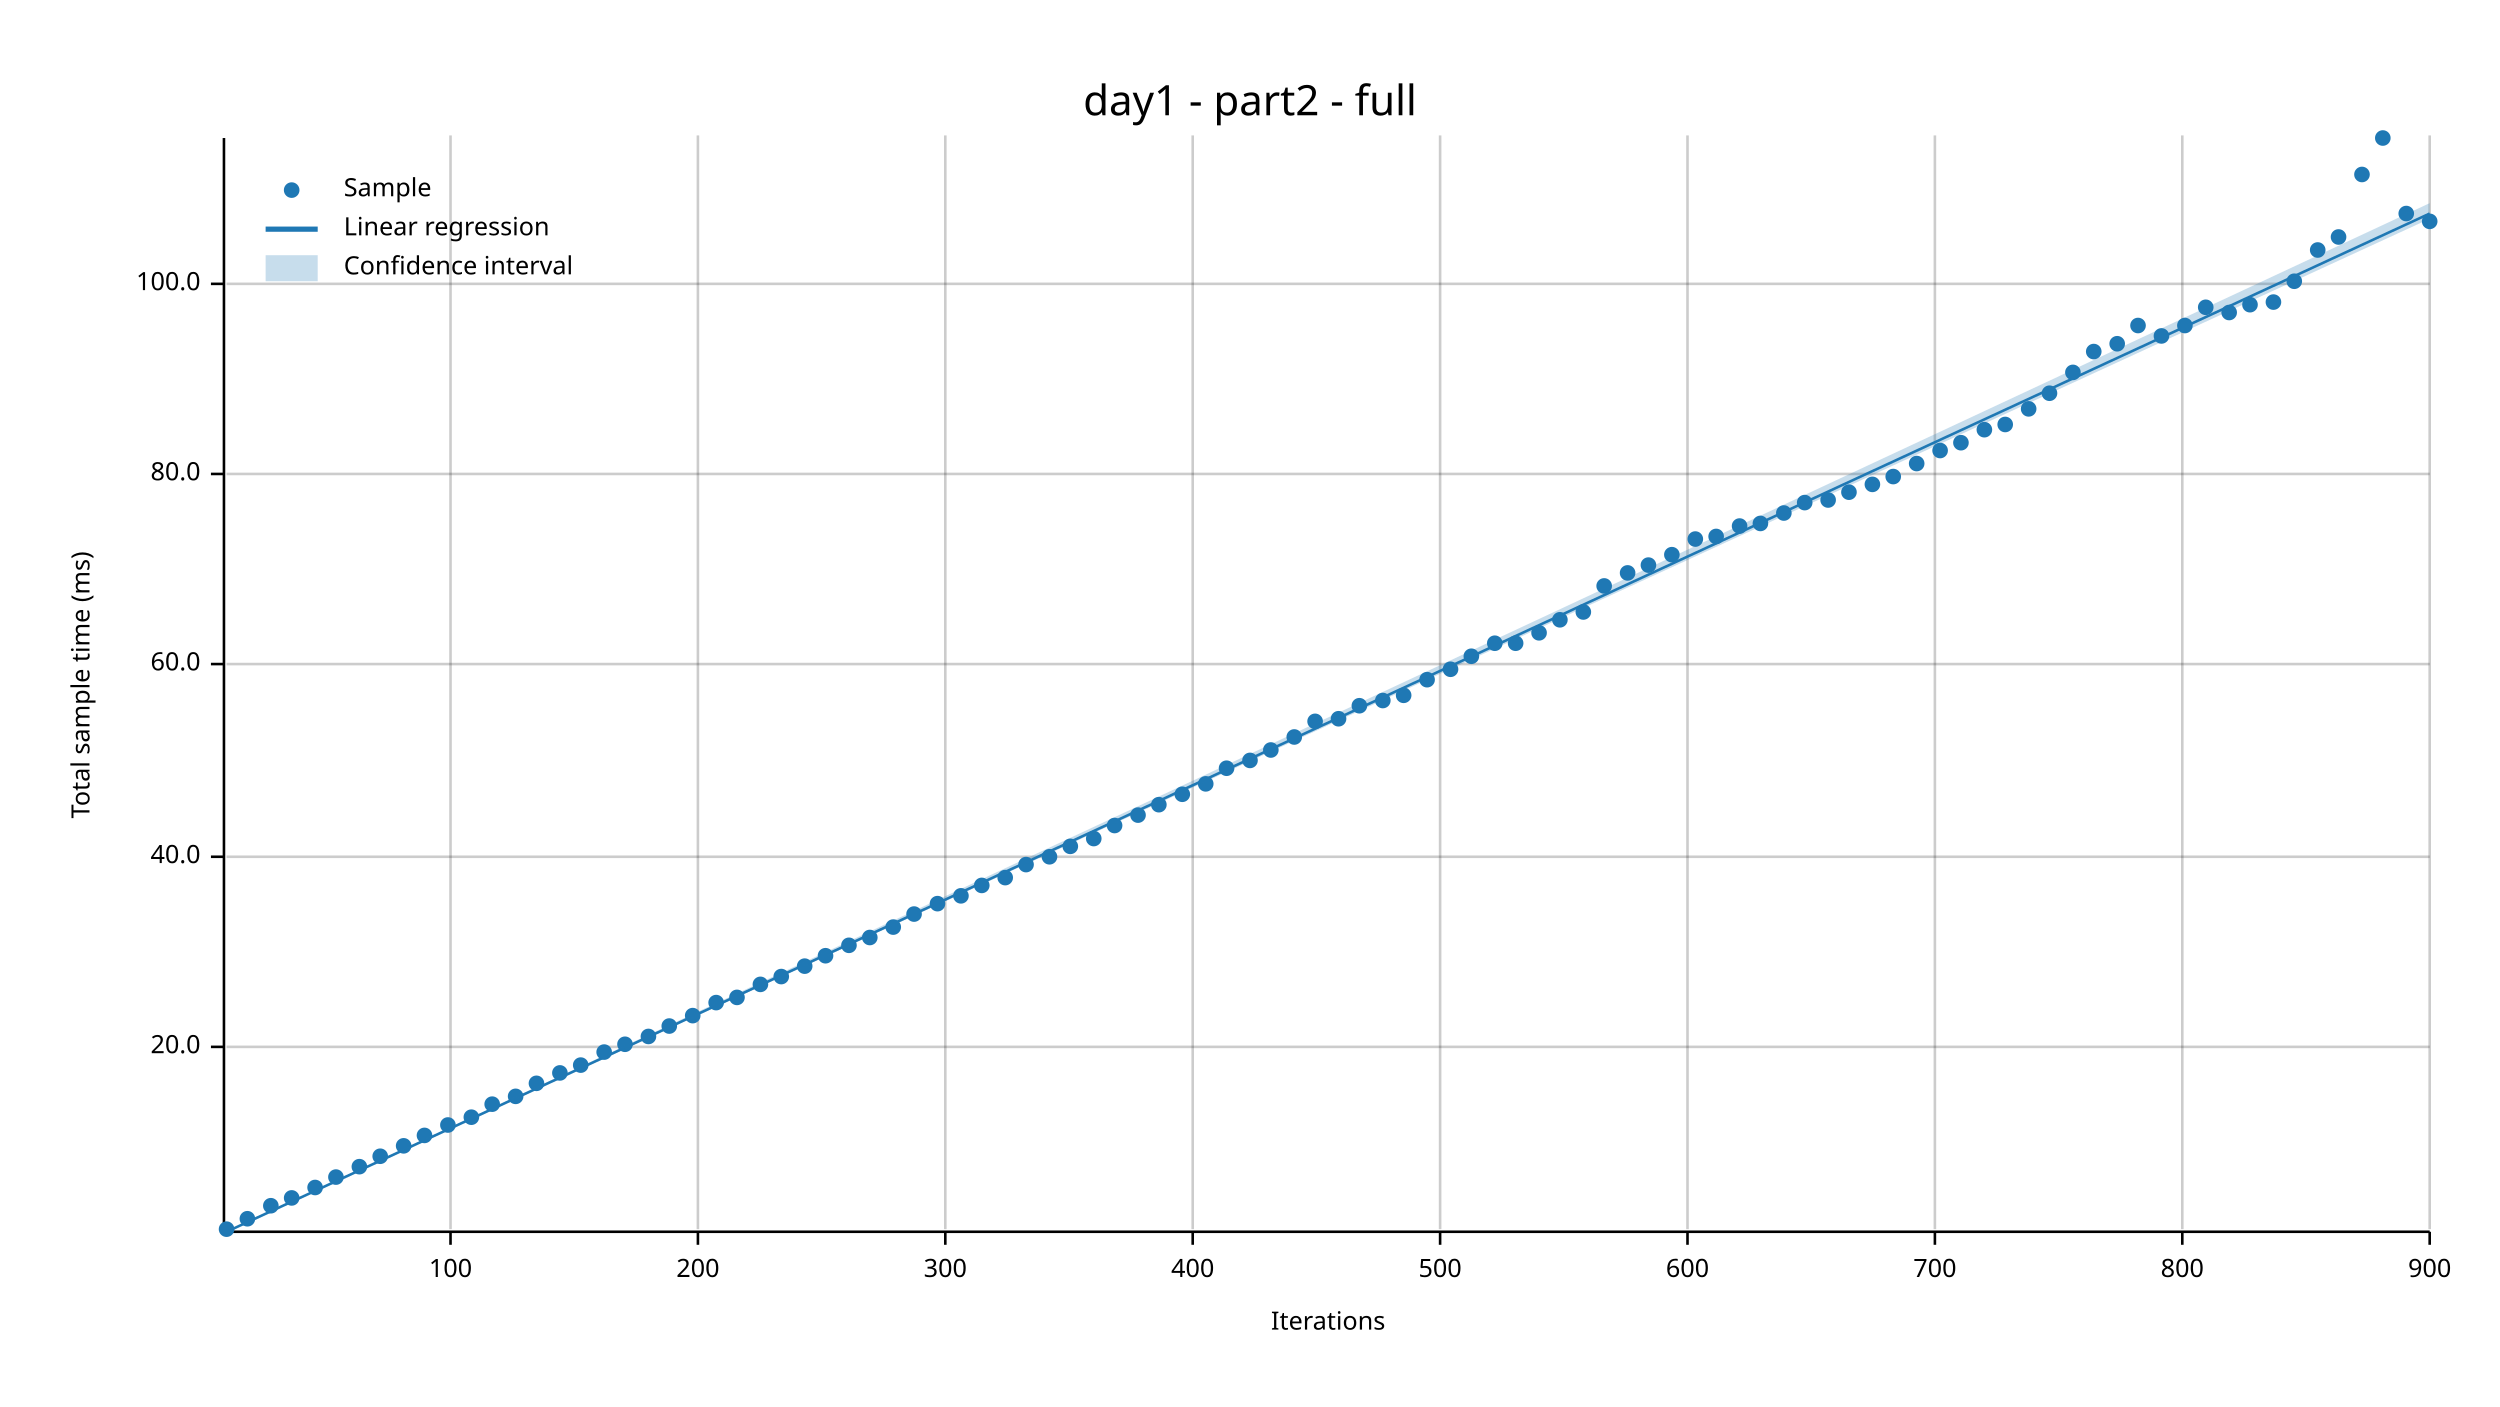
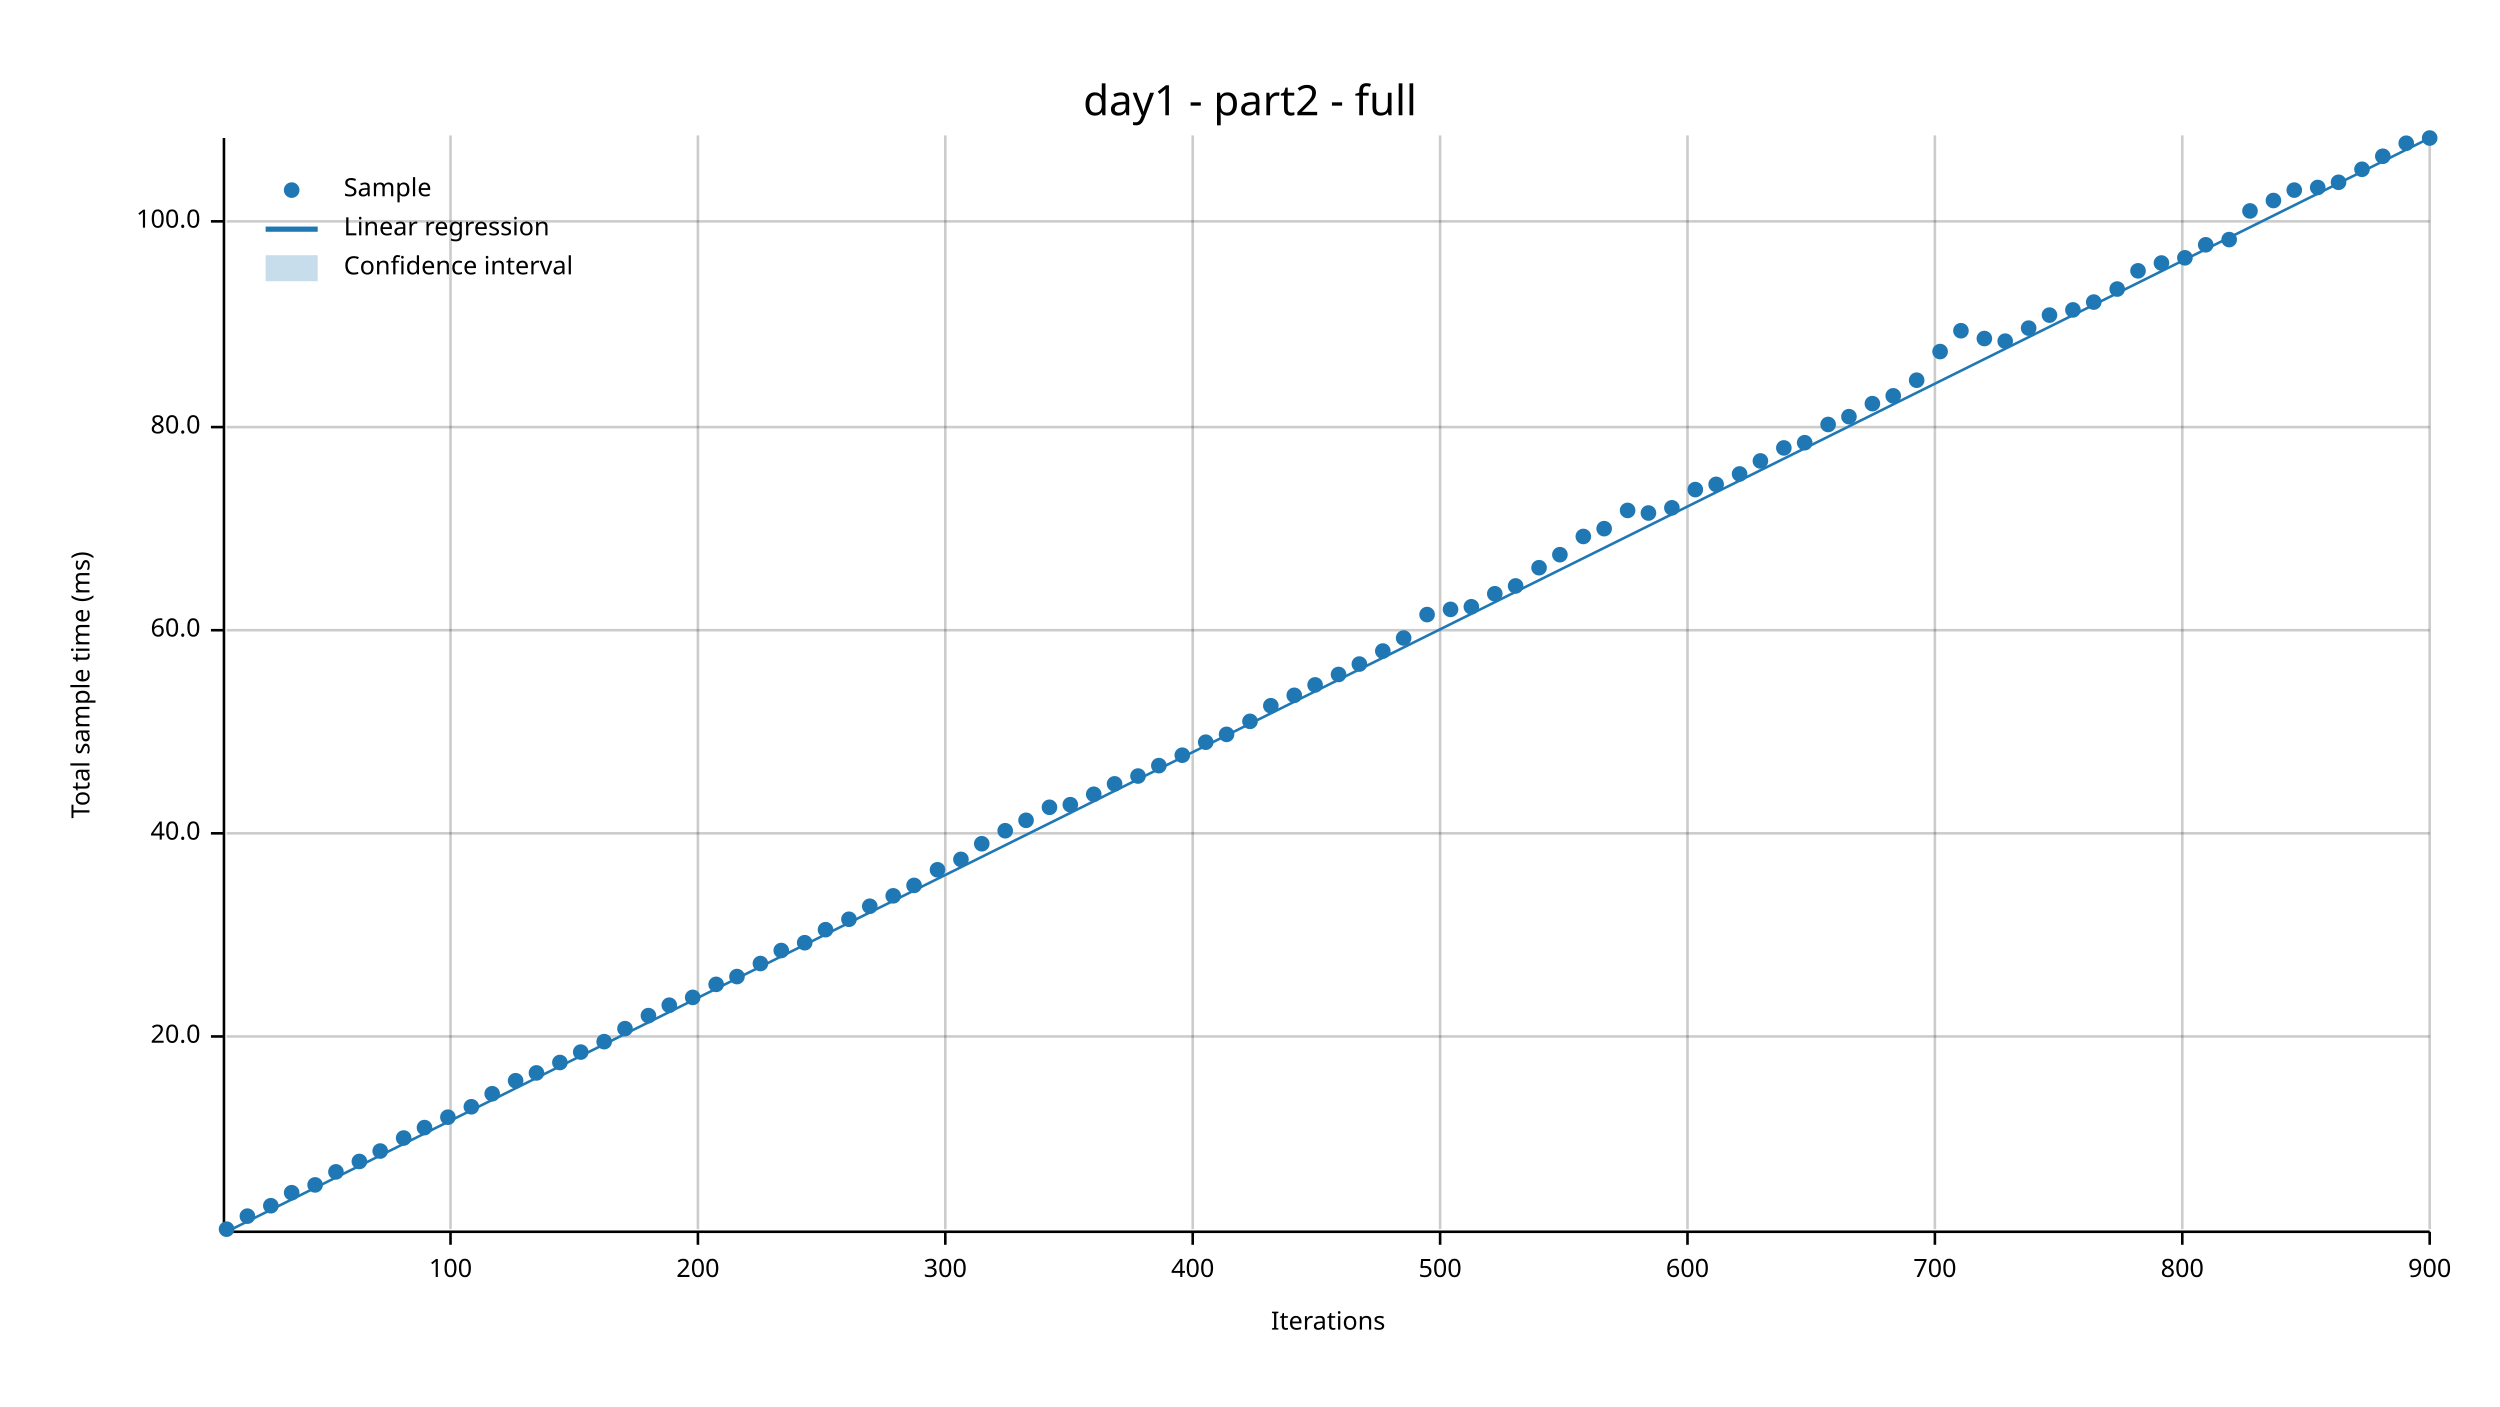
<svg xmlns="http://www.w3.org/2000/svg" width="960" height="540" viewBox="0 0 960 540">
  <text x="480" y="32" dy="0.76em" text-anchor="middle" font-family="sans-serif" font-size="16.129" opacity="1" fill="#000000">
day1 - part2 - full
</text>
  <text x="27" y="263" dy="0.76em" text-anchor="middle" font-family="sans-serif" font-size="9.677" opacity="1" fill="#000000" transform="rotate(270, 27, 263)">
Total sample time (ms)
</text>
  <text x="510" y="513" dy="-0.5ex" text-anchor="middle" font-family="sans-serif" font-size="9.677" opacity="1" fill="#000000">
Iterations
</text>
  <line opacity="0.2" stroke="#000000" stroke-width="1" x1="173" y1="472" x2="173" y2="52" />
  <line opacity="0.2" stroke="#000000" stroke-width="1" x1="268" y1="472" x2="268" y2="52" />
  <line opacity="0.2" stroke="#000000" stroke-width="1" x1="363" y1="472" x2="363" y2="52" />
  <line opacity="0.2" stroke="#000000" stroke-width="1" x1="458" y1="472" x2="458" y2="52" />
  <line opacity="0.2" stroke="#000000" stroke-width="1" x1="553" y1="472" x2="553" y2="52" />
  <line opacity="0.2" stroke="#000000" stroke-width="1" x1="648" y1="472" x2="648" y2="52" />
  <line opacity="0.2" stroke="#000000" stroke-width="1" x1="743" y1="472" x2="743" y2="52" />
  <line opacity="0.2" stroke="#000000" stroke-width="1" x1="838" y1="472" x2="838" y2="52" />
  <line opacity="0.2" stroke="#000000" stroke-width="1" x1="933" y1="472" x2="933" y2="52" />
-   <line opacity="0.2" stroke="#000000" stroke-width="1" x1="87" y1="402" x2="933" y2="402" />
-   <line opacity="0.2" stroke="#000000" stroke-width="1" x1="87" y1="329" x2="933" y2="329" />
-   <line opacity="0.2" stroke="#000000" stroke-width="1" x1="87" y1="255" x2="933" y2="255" />
-   <line opacity="0.2" stroke="#000000" stroke-width="1" x1="87" y1="182" x2="933" y2="182" />
-   <line opacity="0.2" stroke="#000000" stroke-width="1" x1="87" y1="109" x2="933" y2="109" />
+   <line opacity="0.2" stroke="#000000" stroke-width="1" x1="87" y1="398" x2="933" y2="398" />
+   <line opacity="0.2" stroke="#000000" stroke-width="1" x1="87" y1="320" x2="933" y2="320" />
+   <line opacity="0.2" stroke="#000000" stroke-width="1" x1="87" y1="242" x2="933" y2="242" />
+   <line opacity="0.2" stroke="#000000" stroke-width="1" x1="87" y1="164" x2="933" y2="164" />
+   <line opacity="0.2" stroke="#000000" stroke-width="1" x1="87" y1="85" x2="933" y2="85" />
  <polyline fill="none" opacity="1" stroke="#000000" stroke-width="1" points="86,53 86,473 " />
-   <text x="77" y="402" dy="0.5ex" text-anchor="end" font-family="sans-serif" font-size="9.677" opacity="1" fill="#000000">
+   <text x="77" y="398" dy="0.5ex" text-anchor="end" font-family="sans-serif" font-size="9.677" opacity="1" fill="#000000">
20.0
</text>
-   <polyline fill="none" opacity="1" stroke="#000000" stroke-width="1" points="81,402 86,402 " />
-   <text x="77" y="329" dy="0.5ex" text-anchor="end" font-family="sans-serif" font-size="9.677" opacity="1" fill="#000000">
+   <polyline fill="none" opacity="1" stroke="#000000" stroke-width="1" points="81,398 86,398 " />
+   <text x="77" y="320" dy="0.5ex" text-anchor="end" font-family="sans-serif" font-size="9.677" opacity="1" fill="#000000">
40.0
</text>
-   <polyline fill="none" opacity="1" stroke="#000000" stroke-width="1" points="81,329 86,329 " />
-   <text x="77" y="255" dy="0.5ex" text-anchor="end" font-family="sans-serif" font-size="9.677" opacity="1" fill="#000000">
+   <polyline fill="none" opacity="1" stroke="#000000" stroke-width="1" points="81,320 86,320 " />
+   <text x="77" y="242" dy="0.5ex" text-anchor="end" font-family="sans-serif" font-size="9.677" opacity="1" fill="#000000">
60.0
</text>
-   <polyline fill="none" opacity="1" stroke="#000000" stroke-width="1" points="81,255 86,255 " />
-   <text x="77" y="182" dy="0.5ex" text-anchor="end" font-family="sans-serif" font-size="9.677" opacity="1" fill="#000000">
+   <polyline fill="none" opacity="1" stroke="#000000" stroke-width="1" points="81,242 86,242 " />
+   <text x="77" y="164" dy="0.5ex" text-anchor="end" font-family="sans-serif" font-size="9.677" opacity="1" fill="#000000">
80.0
</text>
-   <polyline fill="none" opacity="1" stroke="#000000" stroke-width="1" points="81,182 86,182 " />
-   <text x="77" y="109" dy="0.5ex" text-anchor="end" font-family="sans-serif" font-size="9.677" opacity="1" fill="#000000">
+   <polyline fill="none" opacity="1" stroke="#000000" stroke-width="1" points="81,164 86,164 " />
+   <text x="77" y="85" dy="0.5ex" text-anchor="end" font-family="sans-serif" font-size="9.677" opacity="1" fill="#000000">
100.0
</text>
-   <polyline fill="none" opacity="1" stroke="#000000" stroke-width="1" points="81,109 86,109 " />
+   <polyline fill="none" opacity="1" stroke="#000000" stroke-width="1" points="81,85 86,85 " />
  <polyline fill="none" opacity="1" stroke="#000000" stroke-width="1" points="87,473 933,473 " />
  <text x="173" y="483" dy="0.76em" text-anchor="middle" font-family="sans-serif" font-size="9.677" opacity="1" fill="#000000">
100
</text>
  <polyline fill="none" opacity="1" stroke="#000000" stroke-width="1" points="173,473 173,478 " />
  <text x="268" y="483" dy="0.76em" text-anchor="middle" font-family="sans-serif" font-size="9.677" opacity="1" fill="#000000">
200
</text>
  <polyline fill="none" opacity="1" stroke="#000000" stroke-width="1" points="268,473 268,478 " />
  <text x="363" y="483" dy="0.76em" text-anchor="middle" font-family="sans-serif" font-size="9.677" opacity="1" fill="#000000">
300
</text>
  <polyline fill="none" opacity="1" stroke="#000000" stroke-width="1" points="363,473 363,478 " />
  <text x="458" y="483" dy="0.76em" text-anchor="middle" font-family="sans-serif" font-size="9.677" opacity="1" fill="#000000">
400
</text>
  <polyline fill="none" opacity="1" stroke="#000000" stroke-width="1" points="458,473 458,478 " />
  <text x="553" y="483" dy="0.76em" text-anchor="middle" font-family="sans-serif" font-size="9.677" opacity="1" fill="#000000">
500
</text>
  <polyline fill="none" opacity="1" stroke="#000000" stroke-width="1" points="553,473 553,478 " />
  <text x="648" y="483" dy="0.76em" text-anchor="middle" font-family="sans-serif" font-size="9.677" opacity="1" fill="#000000">
600
</text>
  <polyline fill="none" opacity="1" stroke="#000000" stroke-width="1" points="648,473 648,478 " />
  <text x="743" y="483" dy="0.76em" text-anchor="middle" font-family="sans-serif" font-size="9.677" opacity="1" fill="#000000">
700
</text>
  <polyline fill="none" opacity="1" stroke="#000000" stroke-width="1" points="743,473 743,478 " />
  <text x="838" y="483" dy="0.76em" text-anchor="middle" font-family="sans-serif" font-size="9.677" opacity="1" fill="#000000">
800
</text>
  <polyline fill="none" opacity="1" stroke="#000000" stroke-width="1" points="838,473 838,478 " />
  <text x="933" y="483" dy="0.76em" text-anchor="middle" font-family="sans-serif" font-size="9.677" opacity="1" fill="#000000">
900
</text>
  <polyline fill="none" opacity="1" stroke="#000000" stroke-width="1" points="933,473 933,478 " />
  <circle cx="87" cy="472" r="3" opacity="1" fill="#1F78B4" stroke="none" stroke-width="1" />
-   <circle cx="95" cy="468" r="3" opacity="1" fill="#1F78B4" stroke="none" stroke-width="1" />
+   <circle cx="95" cy="467" r="3" opacity="1" fill="#1F78B4" stroke="none" stroke-width="1" />
  <circle cx="104" cy="463" r="3" opacity="1" fill="#1F78B4" stroke="none" stroke-width="1" />
-   <circle cx="112" cy="460" r="3" opacity="1" fill="#1F78B4" stroke="none" stroke-width="1" />
-   <circle cx="121" cy="456" r="3" opacity="1" fill="#1F78B4" stroke="none" stroke-width="1" />
-   <circle cx="129" cy="452" r="3" opacity="1" fill="#1F78B4" stroke="none" stroke-width="1" />
-   <circle cx="138" cy="448" r="3" opacity="1" fill="#1F78B4" stroke="none" stroke-width="1" />
-   <circle cx="146" cy="444" r="3" opacity="1" fill="#1F78B4" stroke="none" stroke-width="1" />
-   <circle cx="155" cy="440" r="3" opacity="1" fill="#1F78B4" stroke="none" stroke-width="1" />
-   <circle cx="163" cy="436" r="3" opacity="1" fill="#1F78B4" stroke="none" stroke-width="1" />
-   <circle cx="172" cy="432" r="3" opacity="1" fill="#1F78B4" stroke="none" stroke-width="1" />
-   <circle cx="181" cy="429" r="3" opacity="1" fill="#1F78B4" stroke="none" stroke-width="1" />
-   <circle cx="189" cy="424" r="3" opacity="1" fill="#1F78B4" stroke="none" stroke-width="1" />
-   <circle cx="198" cy="421" r="3" opacity="1" fill="#1F78B4" stroke="none" stroke-width="1" />
-   <circle cx="206" cy="416" r="3" opacity="1" fill="#1F78B4" stroke="none" stroke-width="1" />
-   <circle cx="215" cy="412" r="3" opacity="1" fill="#1F78B4" stroke="none" stroke-width="1" />
-   <circle cx="223" cy="409" r="3" opacity="1" fill="#1F78B4" stroke="none" stroke-width="1" />
-   <circle cx="232" cy="404" r="3" opacity="1" fill="#1F78B4" stroke="none" stroke-width="1" />
-   <circle cx="240" cy="401" r="3" opacity="1" fill="#1F78B4" stroke="none" stroke-width="1" />
-   <circle cx="249" cy="398" r="3" opacity="1" fill="#1F78B4" stroke="none" stroke-width="1" />
-   <circle cx="257" cy="394" r="3" opacity="1" fill="#1F78B4" stroke="none" stroke-width="1" />
-   <circle cx="266" cy="390" r="3" opacity="1" fill="#1F78B4" stroke="none" stroke-width="1" />
-   <circle cx="275" cy="385" r="3" opacity="1" fill="#1F78B4" stroke="none" stroke-width="1" />
-   <circle cx="283" cy="383" r="3" opacity="1" fill="#1F78B4" stroke="none" stroke-width="1" />
-   <circle cx="292" cy="378" r="3" opacity="1" fill="#1F78B4" stroke="none" stroke-width="1" />
-   <circle cx="300" cy="375" r="3" opacity="1" fill="#1F78B4" stroke="none" stroke-width="1" />
-   <circle cx="309" cy="371" r="3" opacity="1" fill="#1F78B4" stroke="none" stroke-width="1" />
-   <circle cx="317" cy="367" r="3" opacity="1" fill="#1F78B4" stroke="none" stroke-width="1" />
-   <circle cx="326" cy="363" r="3" opacity="1" fill="#1F78B4" stroke="none" stroke-width="1" />
-   <circle cx="334" cy="360" r="3" opacity="1" fill="#1F78B4" stroke="none" stroke-width="1" />
-   <circle cx="343" cy="356" r="3" opacity="1" fill="#1F78B4" stroke="none" stroke-width="1" />
-   <circle cx="351" cy="351" r="3" opacity="1" fill="#1F78B4" stroke="none" stroke-width="1" />
-   <circle cx="360" cy="347" r="3" opacity="1" fill="#1F78B4" stroke="none" stroke-width="1" />
-   <circle cx="369" cy="344" r="3" opacity="1" fill="#1F78B4" stroke="none" stroke-width="1" />
-   <circle cx="377" cy="340" r="3" opacity="1" fill="#1F78B4" stroke="none" stroke-width="1" />
-   <circle cx="386" cy="337" r="3" opacity="1" fill="#1F78B4" stroke="none" stroke-width="1" />
-   <circle cx="394" cy="332" r="3" opacity="1" fill="#1F78B4" stroke="none" stroke-width="1" />
-   <circle cx="403" cy="329" r="3" opacity="1" fill="#1F78B4" stroke="none" stroke-width="1" />
-   <circle cx="411" cy="325" r="3" opacity="1" fill="#1F78B4" stroke="none" stroke-width="1" />
-   <circle cx="420" cy="322" r="3" opacity="1" fill="#1F78B4" stroke="none" stroke-width="1" />
-   <circle cx="428" cy="317" r="3" opacity="1" fill="#1F78B4" stroke="none" stroke-width="1" />
-   <circle cx="437" cy="313" r="3" opacity="1" fill="#1F78B4" stroke="none" stroke-width="1" />
-   <circle cx="445" cy="309" r="3" opacity="1" fill="#1F78B4" stroke="none" stroke-width="1" />
-   <circle cx="454" cy="305" r="3" opacity="1" fill="#1F78B4" stroke="none" stroke-width="1" />
-   <circle cx="463" cy="301" r="3" opacity="1" fill="#1F78B4" stroke="none" stroke-width="1" />
-   <circle cx="471" cy="295" r="3" opacity="1" fill="#1F78B4" stroke="none" stroke-width="1" />
-   <circle cx="480" cy="292" r="3" opacity="1" fill="#1F78B4" stroke="none" stroke-width="1" />
-   <circle cx="488" cy="288" r="3" opacity="1" fill="#1F78B4" stroke="none" stroke-width="1" />
-   <circle cx="497" cy="283" r="3" opacity="1" fill="#1F78B4" stroke="none" stroke-width="1" />
-   <circle cx="505" cy="277" r="3" opacity="1" fill="#1F78B4" stroke="none" stroke-width="1" />
-   <circle cx="514" cy="276" r="3" opacity="1" fill="#1F78B4" stroke="none" stroke-width="1" />
-   <circle cx="522" cy="271" r="3" opacity="1" fill="#1F78B4" stroke="none" stroke-width="1" />
-   <circle cx="531" cy="269" r="3" opacity="1" fill="#1F78B4" stroke="none" stroke-width="1" />
-   <circle cx="539" cy="267" r="3" opacity="1" fill="#1F78B4" stroke="none" stroke-width="1" />
-   <circle cx="548" cy="261" r="3" opacity="1" fill="#1F78B4" stroke="none" stroke-width="1" />
-   <circle cx="557" cy="257" r="3" opacity="1" fill="#1F78B4" stroke="none" stroke-width="1" />
-   <circle cx="565" cy="252" r="3" opacity="1" fill="#1F78B4" stroke="none" stroke-width="1" />
-   <circle cx="574" cy="247" r="3" opacity="1" fill="#1F78B4" stroke="none" stroke-width="1" />
-   <circle cx="582" cy="247" r="3" opacity="1" fill="#1F78B4" stroke="none" stroke-width="1" />
-   <circle cx="591" cy="243" r="3" opacity="1" fill="#1F78B4" stroke="none" stroke-width="1" />
-   <circle cx="599" cy="238" r="3" opacity="1" fill="#1F78B4" stroke="none" stroke-width="1" />
-   <circle cx="608" cy="235" r="3" opacity="1" fill="#1F78B4" stroke="none" stroke-width="1" />
-   <circle cx="616" cy="225" r="3" opacity="1" fill="#1F78B4" stroke="none" stroke-width="1" />
-   <circle cx="625" cy="220" r="3" opacity="1" fill="#1F78B4" stroke="none" stroke-width="1" />
-   <circle cx="633" cy="217" r="3" opacity="1" fill="#1F78B4" stroke="none" stroke-width="1" />
-   <circle cx="642" cy="213" r="3" opacity="1" fill="#1F78B4" stroke="none" stroke-width="1" />
-   <circle cx="651" cy="207" r="3" opacity="1" fill="#1F78B4" stroke="none" stroke-width="1" />
-   <circle cx="659" cy="206" r="3" opacity="1" fill="#1F78B4" stroke="none" stroke-width="1" />
-   <circle cx="668" cy="202" r="3" opacity="1" fill="#1F78B4" stroke="none" stroke-width="1" />
-   <circle cx="676" cy="201" r="3" opacity="1" fill="#1F78B4" stroke="none" stroke-width="1" />
-   <circle cx="685" cy="197" r="3" opacity="1" fill="#1F78B4" stroke="none" stroke-width="1" />
-   <circle cx="693" cy="193" r="3" opacity="1" fill="#1F78B4" stroke="none" stroke-width="1" />
-   <circle cx="702" cy="192" r="3" opacity="1" fill="#1F78B4" stroke="none" stroke-width="1" />
-   <circle cx="710" cy="189" r="3" opacity="1" fill="#1F78B4" stroke="none" stroke-width="1" />
-   <circle cx="719" cy="186" r="3" opacity="1" fill="#1F78B4" stroke="none" stroke-width="1" />
-   <circle cx="727" cy="183" r="3" opacity="1" fill="#1F78B4" stroke="none" stroke-width="1" />
-   <circle cx="736" cy="178" r="3" opacity="1" fill="#1F78B4" stroke="none" stroke-width="1" />
-   <circle cx="745" cy="173" r="3" opacity="1" fill="#1F78B4" stroke="none" stroke-width="1" />
-   <circle cx="753" cy="170" r="3" opacity="1" fill="#1F78B4" stroke="none" stroke-width="1" />
-   <circle cx="762" cy="165" r="3" opacity="1" fill="#1F78B4" stroke="none" stroke-width="1" />
-   <circle cx="770" cy="163" r="3" opacity="1" fill="#1F78B4" stroke="none" stroke-width="1" />
-   <circle cx="779" cy="157" r="3" opacity="1" fill="#1F78B4" stroke="none" stroke-width="1" />
-   <circle cx="787" cy="151" r="3" opacity="1" fill="#1F78B4" stroke="none" stroke-width="1" />
-   <circle cx="796" cy="143" r="3" opacity="1" fill="#1F78B4" stroke="none" stroke-width="1" />
-   <circle cx="804" cy="135" r="3" opacity="1" fill="#1F78B4" stroke="none" stroke-width="1" />
-   <circle cx="813" cy="132" r="3" opacity="1" fill="#1F78B4" stroke="none" stroke-width="1" />
-   <circle cx="821" cy="125" r="3" opacity="1" fill="#1F78B4" stroke="none" stroke-width="1" />
-   <circle cx="830" cy="129" r="3" opacity="1" fill="#1F78B4" stroke="none" stroke-width="1" />
-   <circle cx="839" cy="125" r="3" opacity="1" fill="#1F78B4" stroke="none" stroke-width="1" />
-   <circle cx="847" cy="118" r="3" opacity="1" fill="#1F78B4" stroke="none" stroke-width="1" />
-   <circle cx="856" cy="120" r="3" opacity="1" fill="#1F78B4" stroke="none" stroke-width="1" />
-   <circle cx="864" cy="117" r="3" opacity="1" fill="#1F78B4" stroke="none" stroke-width="1" />
-   <circle cx="873" cy="116" r="3" opacity="1" fill="#1F78B4" stroke="none" stroke-width="1" />
-   <circle cx="881" cy="108" r="3" opacity="1" fill="#1F78B4" stroke="none" stroke-width="1" />
-   <circle cx="890" cy="96" r="3" opacity="1" fill="#1F78B4" stroke="none" stroke-width="1" />
-   <circle cx="898" cy="91" r="3" opacity="1" fill="#1F78B4" stroke="none" stroke-width="1" />
-   <circle cx="907" cy="67" r="3" opacity="1" fill="#1F78B4" stroke="none" stroke-width="1" />
-   <circle cx="915" cy="53" r="3" opacity="1" fill="#1F78B4" stroke="none" stroke-width="1" />
-   <circle cx="924" cy="82" r="3" opacity="1" fill="#1F78B4" stroke="none" stroke-width="1" />
-   <circle cx="933" cy="85" r="3" opacity="1" fill="#1F78B4" stroke="none" stroke-width="1" />
-   <polyline fill="none" opacity="1" stroke="#1F78B4" stroke-width="1" points="87,473 933,82 " />
-   <polygon opacity="0.25" fill="#1F78B4" points="87,473 933,84 933,78 " />
+   <circle cx="112" cy="458" r="3" opacity="1" fill="#1F78B4" stroke="none" stroke-width="1" />
+   <circle cx="121" cy="455" r="3" opacity="1" fill="#1F78B4" stroke="none" stroke-width="1" />
+   <circle cx="129" cy="450" r="3" opacity="1" fill="#1F78B4" stroke="none" stroke-width="1" />
+   <circle cx="138" cy="446" r="3" opacity="1" fill="#1F78B4" stroke="none" stroke-width="1" />
+   <circle cx="146" cy="442" r="3" opacity="1" fill="#1F78B4" stroke="none" stroke-width="1" />
+   <circle cx="155" cy="437" r="3" opacity="1" fill="#1F78B4" stroke="none" stroke-width="1" />
+   <circle cx="163" cy="433" r="3" opacity="1" fill="#1F78B4" stroke="none" stroke-width="1" />
+   <circle cx="172" cy="429" r="3" opacity="1" fill="#1F78B4" stroke="none" stroke-width="1" />
+   <circle cx="181" cy="425" r="3" opacity="1" fill="#1F78B4" stroke="none" stroke-width="1" />
+   <circle cx="189" cy="420" r="3" opacity="1" fill="#1F78B4" stroke="none" stroke-width="1" />
+   <circle cx="198" cy="415" r="3" opacity="1" fill="#1F78B4" stroke="none" stroke-width="1" />
+   <circle cx="206" cy="412" r="3" opacity="1" fill="#1F78B4" stroke="none" stroke-width="1" />
+   <circle cx="215" cy="408" r="3" opacity="1" fill="#1F78B4" stroke="none" stroke-width="1" />
+   <circle cx="223" cy="404" r="3" opacity="1" fill="#1F78B4" stroke="none" stroke-width="1" />
+   <circle cx="232" cy="400" r="3" opacity="1" fill="#1F78B4" stroke="none" stroke-width="1" />
+   <circle cx="240" cy="395" r="3" opacity="1" fill="#1F78B4" stroke="none" stroke-width="1" />
+   <circle cx="249" cy="390" r="3" opacity="1" fill="#1F78B4" stroke="none" stroke-width="1" />
+   <circle cx="257" cy="386" r="3" opacity="1" fill="#1F78B4" stroke="none" stroke-width="1" />
+   <circle cx="266" cy="383" r="3" opacity="1" fill="#1F78B4" stroke="none" stroke-width="1" />
+   <circle cx="275" cy="378" r="3" opacity="1" fill="#1F78B4" stroke="none" stroke-width="1" />
+   <circle cx="283" cy="375" r="3" opacity="1" fill="#1F78B4" stroke="none" stroke-width="1" />
+   <circle cx="292" cy="370" r="3" opacity="1" fill="#1F78B4" stroke="none" stroke-width="1" />
+   <circle cx="300" cy="365" r="3" opacity="1" fill="#1F78B4" stroke="none" stroke-width="1" />
+   <circle cx="309" cy="362" r="3" opacity="1" fill="#1F78B4" stroke="none" stroke-width="1" />
+   <circle cx="317" cy="357" r="3" opacity="1" fill="#1F78B4" stroke="none" stroke-width="1" />
+   <circle cx="326" cy="353" r="3" opacity="1" fill="#1F78B4" stroke="none" stroke-width="1" />
+   <circle cx="334" cy="348" r="3" opacity="1" fill="#1F78B4" stroke="none" stroke-width="1" />
+   <circle cx="343" cy="344" r="3" opacity="1" fill="#1F78B4" stroke="none" stroke-width="1" />
+   <circle cx="351" cy="340" r="3" opacity="1" fill="#1F78B4" stroke="none" stroke-width="1" />
+   <circle cx="360" cy="334" r="3" opacity="1" fill="#1F78B4" stroke="none" stroke-width="1" />
+   <circle cx="369" cy="330" r="3" opacity="1" fill="#1F78B4" stroke="none" stroke-width="1" />
+   <circle cx="377" cy="324" r="3" opacity="1" fill="#1F78B4" stroke="none" stroke-width="1" />
+   <circle cx="386" cy="319" r="3" opacity="1" fill="#1F78B4" stroke="none" stroke-width="1" />
+   <circle cx="394" cy="315" r="3" opacity="1" fill="#1F78B4" stroke="none" stroke-width="1" />
+   <circle cx="403" cy="310" r="3" opacity="1" fill="#1F78B4" stroke="none" stroke-width="1" />
+   <circle cx="411" cy="309" r="3" opacity="1" fill="#1F78B4" stroke="none" stroke-width="1" />
+   <circle cx="420" cy="305" r="3" opacity="1" fill="#1F78B4" stroke="none" stroke-width="1" />
+   <circle cx="428" cy="301" r="3" opacity="1" fill="#1F78B4" stroke="none" stroke-width="1" />
+   <circle cx="437" cy="298" r="3" opacity="1" fill="#1F78B4" stroke="none" stroke-width="1" />
+   <circle cx="445" cy="294" r="3" opacity="1" fill="#1F78B4" stroke="none" stroke-width="1" />
+   <circle cx="454" cy="290" r="3" opacity="1" fill="#1F78B4" stroke="none" stroke-width="1" />
+   <circle cx="463" cy="285" r="3" opacity="1" fill="#1F78B4" stroke="none" stroke-width="1" />
+   <circle cx="471" cy="282" r="3" opacity="1" fill="#1F78B4" stroke="none" stroke-width="1" />
+   <circle cx="480" cy="277" r="3" opacity="1" fill="#1F78B4" stroke="none" stroke-width="1" />
+   <circle cx="488" cy="271" r="3" opacity="1" fill="#1F78B4" stroke="none" stroke-width="1" />
+   <circle cx="497" cy="267" r="3" opacity="1" fill="#1F78B4" stroke="none" stroke-width="1" />
+   <circle cx="505" cy="263" r="3" opacity="1" fill="#1F78B4" stroke="none" stroke-width="1" />
+   <circle cx="514" cy="259" r="3" opacity="1" fill="#1F78B4" stroke="none" stroke-width="1" />
+   <circle cx="522" cy="255" r="3" opacity="1" fill="#1F78B4" stroke="none" stroke-width="1" />
+   <circle cx="531" cy="250" r="3" opacity="1" fill="#1F78B4" stroke="none" stroke-width="1" />
+   <circle cx="539" cy="245" r="3" opacity="1" fill="#1F78B4" stroke="none" stroke-width="1" />
+   <circle cx="548" cy="236" r="3" opacity="1" fill="#1F78B4" stroke="none" stroke-width="1" />
+   <circle cx="557" cy="234" r="3" opacity="1" fill="#1F78B4" stroke="none" stroke-width="1" />
+   <circle cx="565" cy="233" r="3" opacity="1" fill="#1F78B4" stroke="none" stroke-width="1" />
+   <circle cx="574" cy="228" r="3" opacity="1" fill="#1F78B4" stroke="none" stroke-width="1" />
+   <circle cx="582" cy="225" r="3" opacity="1" fill="#1F78B4" stroke="none" stroke-width="1" />
+   <circle cx="591" cy="218" r="3" opacity="1" fill="#1F78B4" stroke="none" stroke-width="1" />
+   <circle cx="599" cy="213" r="3" opacity="1" fill="#1F78B4" stroke="none" stroke-width="1" />
+   <circle cx="608" cy="206" r="3" opacity="1" fill="#1F78B4" stroke="none" stroke-width="1" />
+   <circle cx="616" cy="203" r="3" opacity="1" fill="#1F78B4" stroke="none" stroke-width="1" />
+   <circle cx="625" cy="196" r="3" opacity="1" fill="#1F78B4" stroke="none" stroke-width="1" />
+   <circle cx="633" cy="197" r="3" opacity="1" fill="#1F78B4" stroke="none" stroke-width="1" />
+   <circle cx="642" cy="195" r="3" opacity="1" fill="#1F78B4" stroke="none" stroke-width="1" />
+   <circle cx="651" cy="188" r="3" opacity="1" fill="#1F78B4" stroke="none" stroke-width="1" />
+   <circle cx="659" cy="186" r="3" opacity="1" fill="#1F78B4" stroke="none" stroke-width="1" />
+   <circle cx="668" cy="182" r="3" opacity="1" fill="#1F78B4" stroke="none" stroke-width="1" />
+   <circle cx="676" cy="177" r="3" opacity="1" fill="#1F78B4" stroke="none" stroke-width="1" />
+   <circle cx="685" cy="172" r="3" opacity="1" fill="#1F78B4" stroke="none" stroke-width="1" />
+   <circle cx="693" cy="170" r="3" opacity="1" fill="#1F78B4" stroke="none" stroke-width="1" />
+   <circle cx="702" cy="163" r="3" opacity="1" fill="#1F78B4" stroke="none" stroke-width="1" />
+   <circle cx="710" cy="160" r="3" opacity="1" fill="#1F78B4" stroke="none" stroke-width="1" />
+   <circle cx="719" cy="155" r="3" opacity="1" fill="#1F78B4" stroke="none" stroke-width="1" />
+   <circle cx="727" cy="152" r="3" opacity="1" fill="#1F78B4" stroke="none" stroke-width="1" />
+   <circle cx="736" cy="146" r="3" opacity="1" fill="#1F78B4" stroke="none" stroke-width="1" />
+   <circle cx="745" cy="135" r="3" opacity="1" fill="#1F78B4" stroke="none" stroke-width="1" />
+   <circle cx="753" cy="127" r="3" opacity="1" fill="#1F78B4" stroke="none" stroke-width="1" />
+   <circle cx="762" cy="130" r="3" opacity="1" fill="#1F78B4" stroke="none" stroke-width="1" />
+   <circle cx="770" cy="131" r="3" opacity="1" fill="#1F78B4" stroke="none" stroke-width="1" />
+   <circle cx="779" cy="126" r="3" opacity="1" fill="#1F78B4" stroke="none" stroke-width="1" />
+   <circle cx="787" cy="121" r="3" opacity="1" fill="#1F78B4" stroke="none" stroke-width="1" />
+   <circle cx="796" cy="119" r="3" opacity="1" fill="#1F78B4" stroke="none" stroke-width="1" />
+   <circle cx="804" cy="116" r="3" opacity="1" fill="#1F78B4" stroke="none" stroke-width="1" />
+   <circle cx="813" cy="111" r="3" opacity="1" fill="#1F78B4" stroke="none" stroke-width="1" />
+   <circle cx="821" cy="104" r="3" opacity="1" fill="#1F78B4" stroke="none" stroke-width="1" />
+   <circle cx="830" cy="101" r="3" opacity="1" fill="#1F78B4" stroke="none" stroke-width="1" />
+   <circle cx="839" cy="99" r="3" opacity="1" fill="#1F78B4" stroke="none" stroke-width="1" />
+   <circle cx="847" cy="94" r="3" opacity="1" fill="#1F78B4" stroke="none" stroke-width="1" />
+   <circle cx="856" cy="92" r="3" opacity="1" fill="#1F78B4" stroke="none" stroke-width="1" />
+   <circle cx="864" cy="81" r="3" opacity="1" fill="#1F78B4" stroke="none" stroke-width="1" />
+   <circle cx="873" cy="77" r="3" opacity="1" fill="#1F78B4" stroke="none" stroke-width="1" />
+   <circle cx="881" cy="73" r="3" opacity="1" fill="#1F78B4" stroke="none" stroke-width="1" />
+   <circle cx="890" cy="72" r="3" opacity="1" fill="#1F78B4" stroke="none" stroke-width="1" />
+   <circle cx="898" cy="70" r="3" opacity="1" fill="#1F78B4" stroke="none" stroke-width="1" />
+   <circle cx="907" cy="65" r="3" opacity="1" fill="#1F78B4" stroke="none" stroke-width="1" />
+   <circle cx="915" cy="60" r="3" opacity="1" fill="#1F78B4" stroke="none" stroke-width="1" />
+   <circle cx="924" cy="55" r="3" opacity="1" fill="#1F78B4" stroke="none" stroke-width="1" />
+   <circle cx="933" cy="53" r="3" opacity="1" fill="#1F78B4" stroke="none" stroke-width="1" />
+   <polyline fill="none" opacity="1" stroke="#1F78B4" stroke-width="1" points="87,473 933,53 " />
+   <polygon opacity="0.25" fill="#1F78B4" points="87,473 933,53 933,53 " />
  <text x="132" y="68" dy="0.76em" text-anchor="start" font-family="sans-serif" font-size="9.677" opacity="1" fill="#000000">
Sample
</text>
  <text x="132" y="83" dy="0.76em" text-anchor="start" font-family="sans-serif" font-size="9.677" opacity="1" fill="#000000">
Linear regression
</text>
  <text x="132" y="98" dy="0.76em" text-anchor="start" font-family="sans-serif" font-size="9.677" opacity="1" fill="#000000">
Confidence interval
</text>
  <circle cx="112" cy="73" r="3" opacity="1" fill="#1F78B4" stroke="none" stroke-width="1" />
  <polyline fill="none" opacity="1" stroke="#1F78B4" stroke-width="2" points="102,88 122,88 " />
  <rect x="102" y="98" width="20" height="10" opacity="0.25" fill="#1F78B4" stroke="none" />
</svg>
